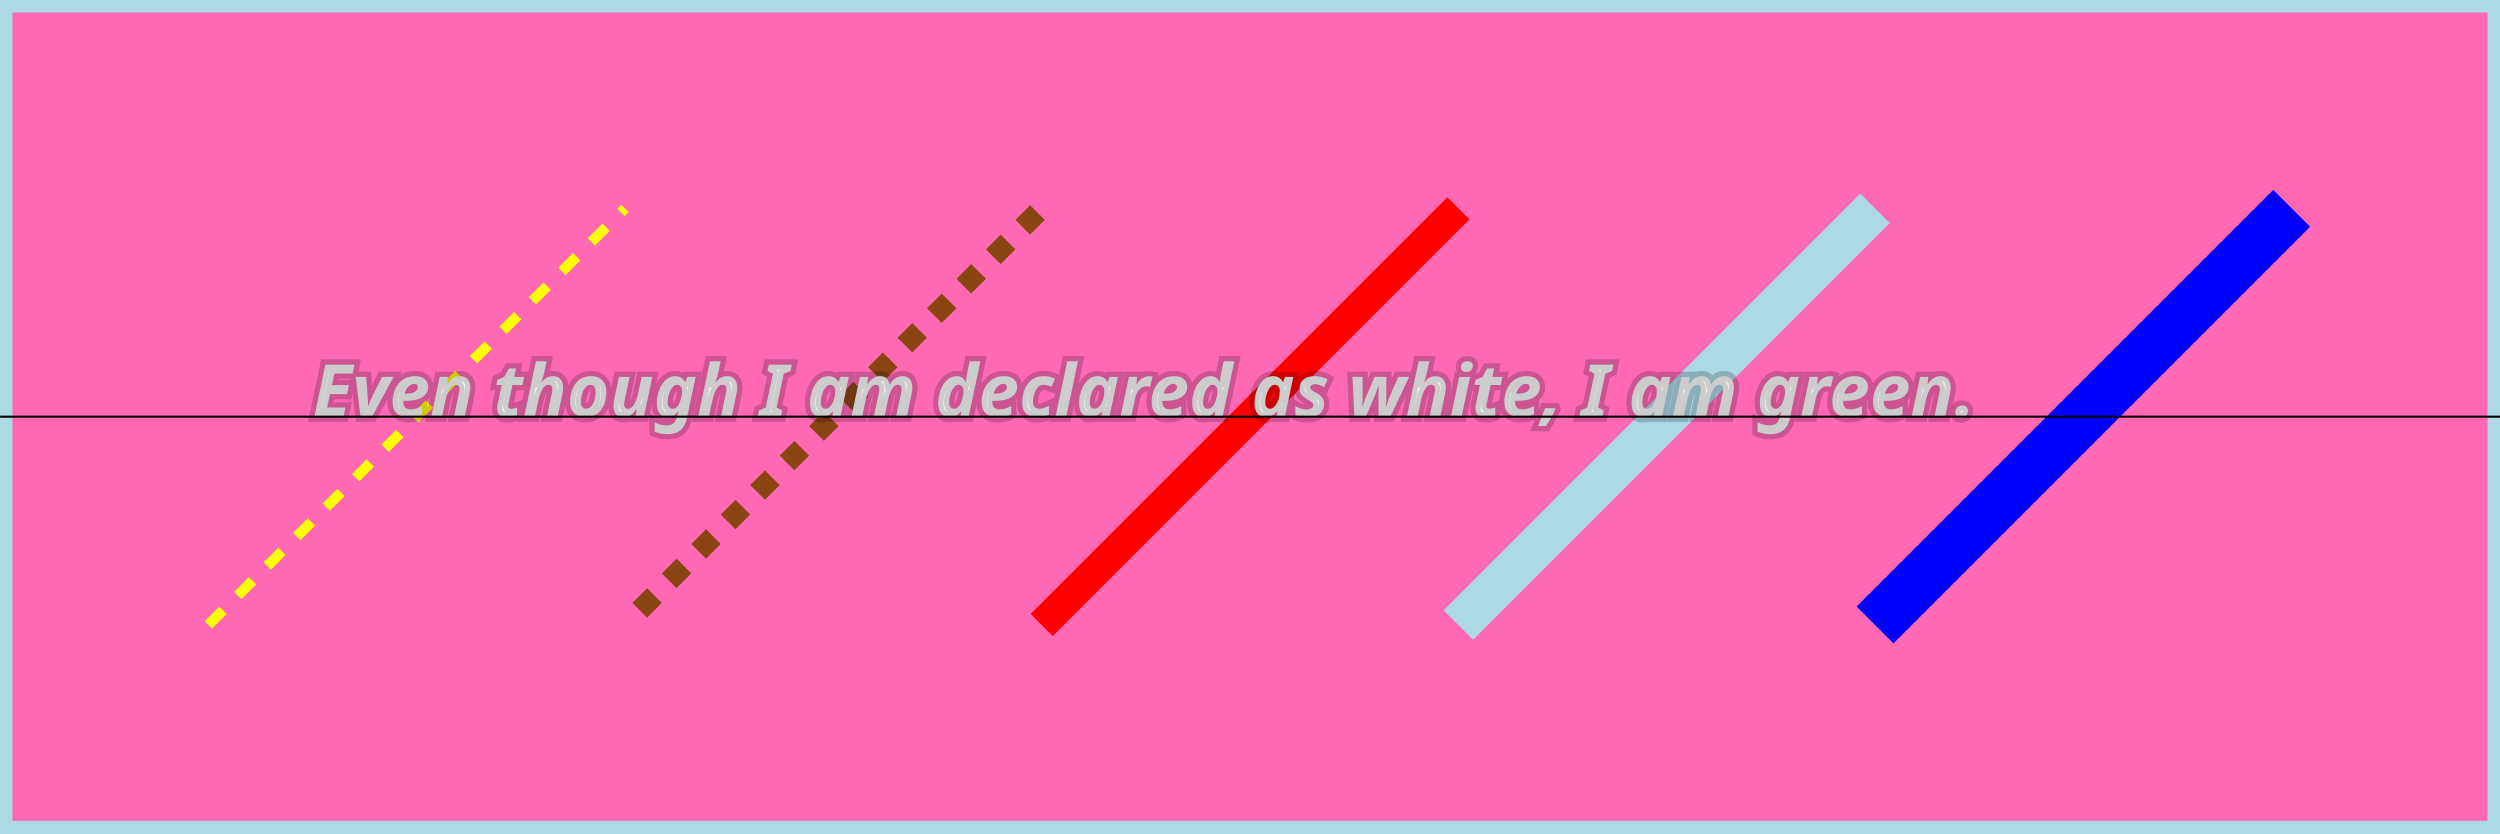
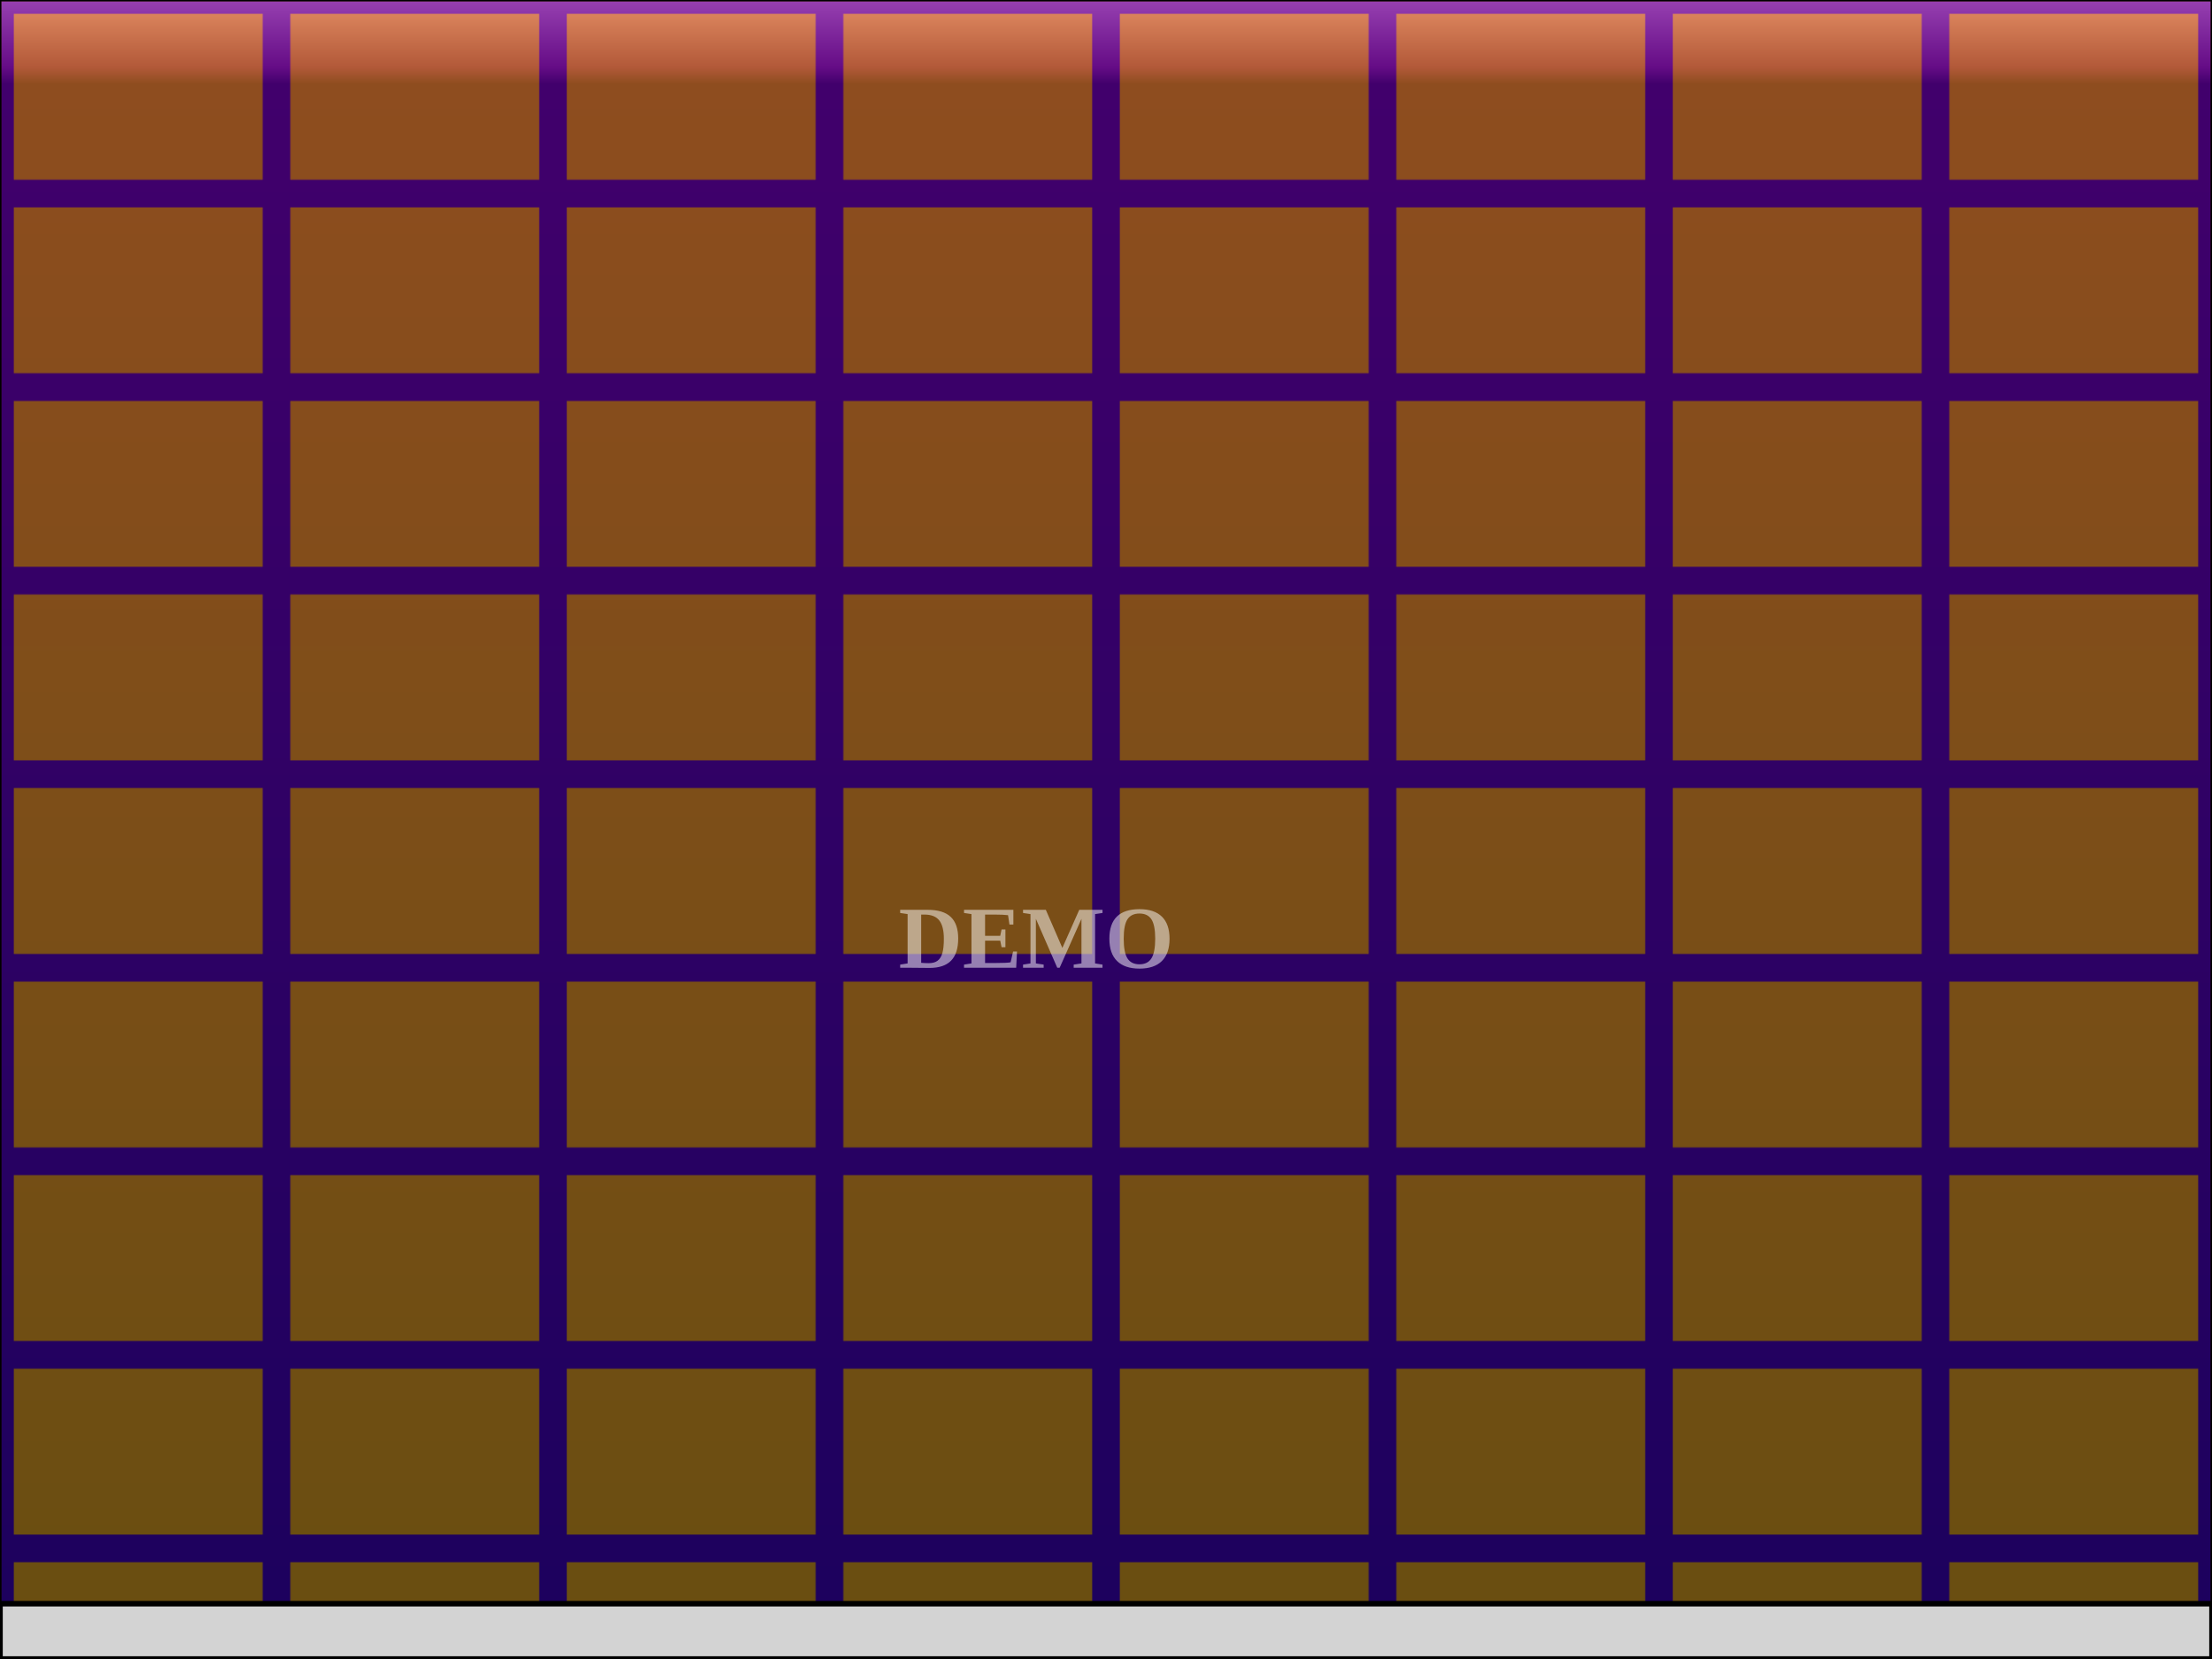
- <svg xmlns="http://www.w3.org/2000/svg" width="12cm" height="4cm" viewBox="0 0 1200 400" version="1.1">
-   <g stroke="lightblue">
-     <rect x="1" y="1" width="1198" height="398" stroke-width="10" fill="hotpink" />
-     <line class="line" x1="100" y1="300" x2="300" y2="100" stroke-width="5" stroke="yellow" stroke-dasharray="10 10" />
-     <line class="line" x1="300" y1="300" x2="500" y2="100" stroke-width="10" stroke="saddlebrown" stroke-dasharray="10" stroke-dashoffset="10" />
-     <line class="line" x1="500" y1="300" x2="700" y2="100" stroke-width="15" stroke="#FF0000" />
-     <line class="line" x1="700" y1="300" x2="900" y2="100" stroke-width="20" />
-     <line class="line" x1="900" y1="300" x2="1100" y2="100" stroke-width="25" stroke="#0000FF" />
-     <text id="text" x="150" y="200" font-family="Verdana" font-size="35" stroke="black" stroke-opacity=".2" stroke-width="5" fill="white" font-weight="bold" font-style="italic">
-       Even though I am declared as white, I am green.  
-     </text>
+ <svg xmlns="http://www.w3.org/2000/svg" width="800" height="600" version="1.1">
+   <defs>
+     <pattern id="bg" x="0" y="0" width="10" height="7" patternTransform="scale(10,10)" patternUnits="userSpaceOnUse">
+       <rect width="10" height="7" fill="yellow" stroke="blue" stroke-width="1" />
+     </pattern>
+     <linearGradient id="shader" x1="0%" y1="0%" x2="0%" y2="100%">
+       <stop offset="0%" stop-color="#D75B8E" stop-opacity="0.7" />
+       <stop offset="4%" stop-color="#901151" stop-opacity="0.7" />
+       <stop offset="5%" stop-color="#5D002C" stop-opacity="0.7" />
+       <stop offset="100%" stop-color="#270217" stop-opacity="0.7" />
+     </linearGradient>
+   </defs>
+   <g>
+     <rect x="0" y="0" width="100%" height="100%" stroke-width="0" />
+     <rect x="0" y="0" width="100%" height="100%" fill="url(#bg)" stroke="black" />
+     <rect x="0" y="0" width="100%" height="100%" fill="url(#shader)" stroke="black" />
+     <rect x="0" y="100%" width="100%" height="20px" fill="lightgrey" stroke="black" stroke-width="2px" transform="translate(0,-20)" />
+     <text x="50%" y="50%" font-size="32px" fill="WHITE" opacity="0.5" transform="translate(-75,50)" font-weight="bold">DEMO</text>
  </g>
-   <line y1="200" x2="1200" y2="200" stroke="black" />
</svg>
